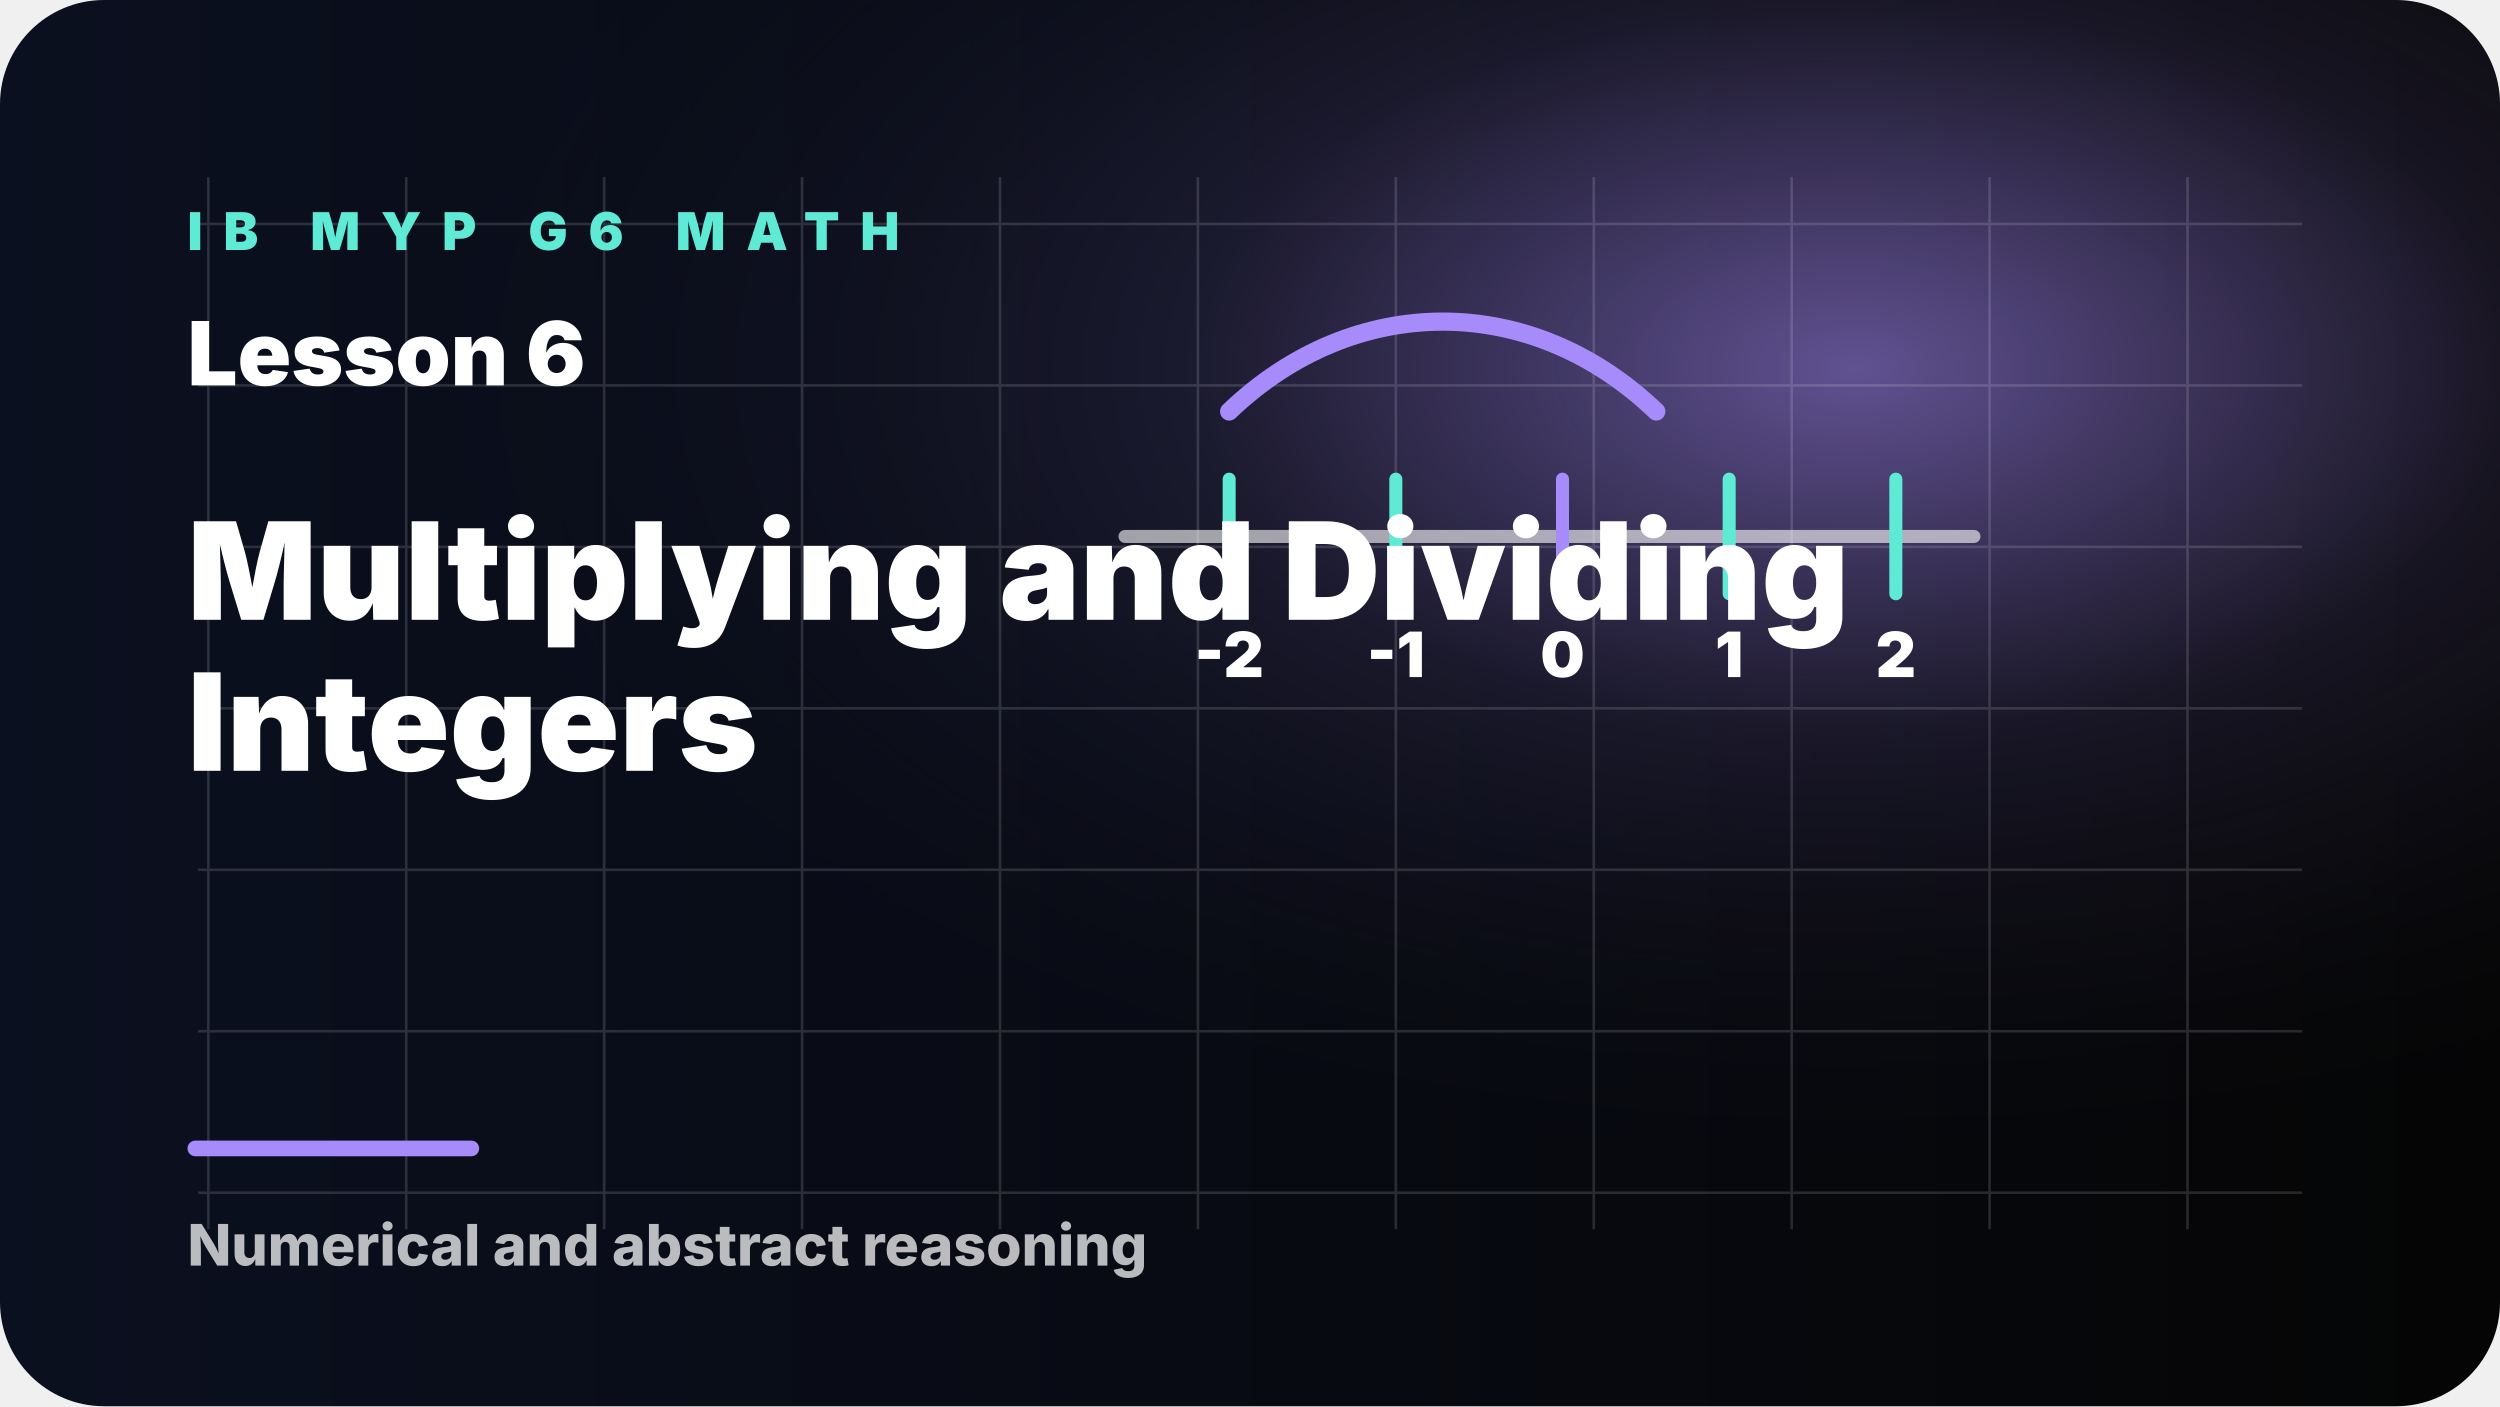
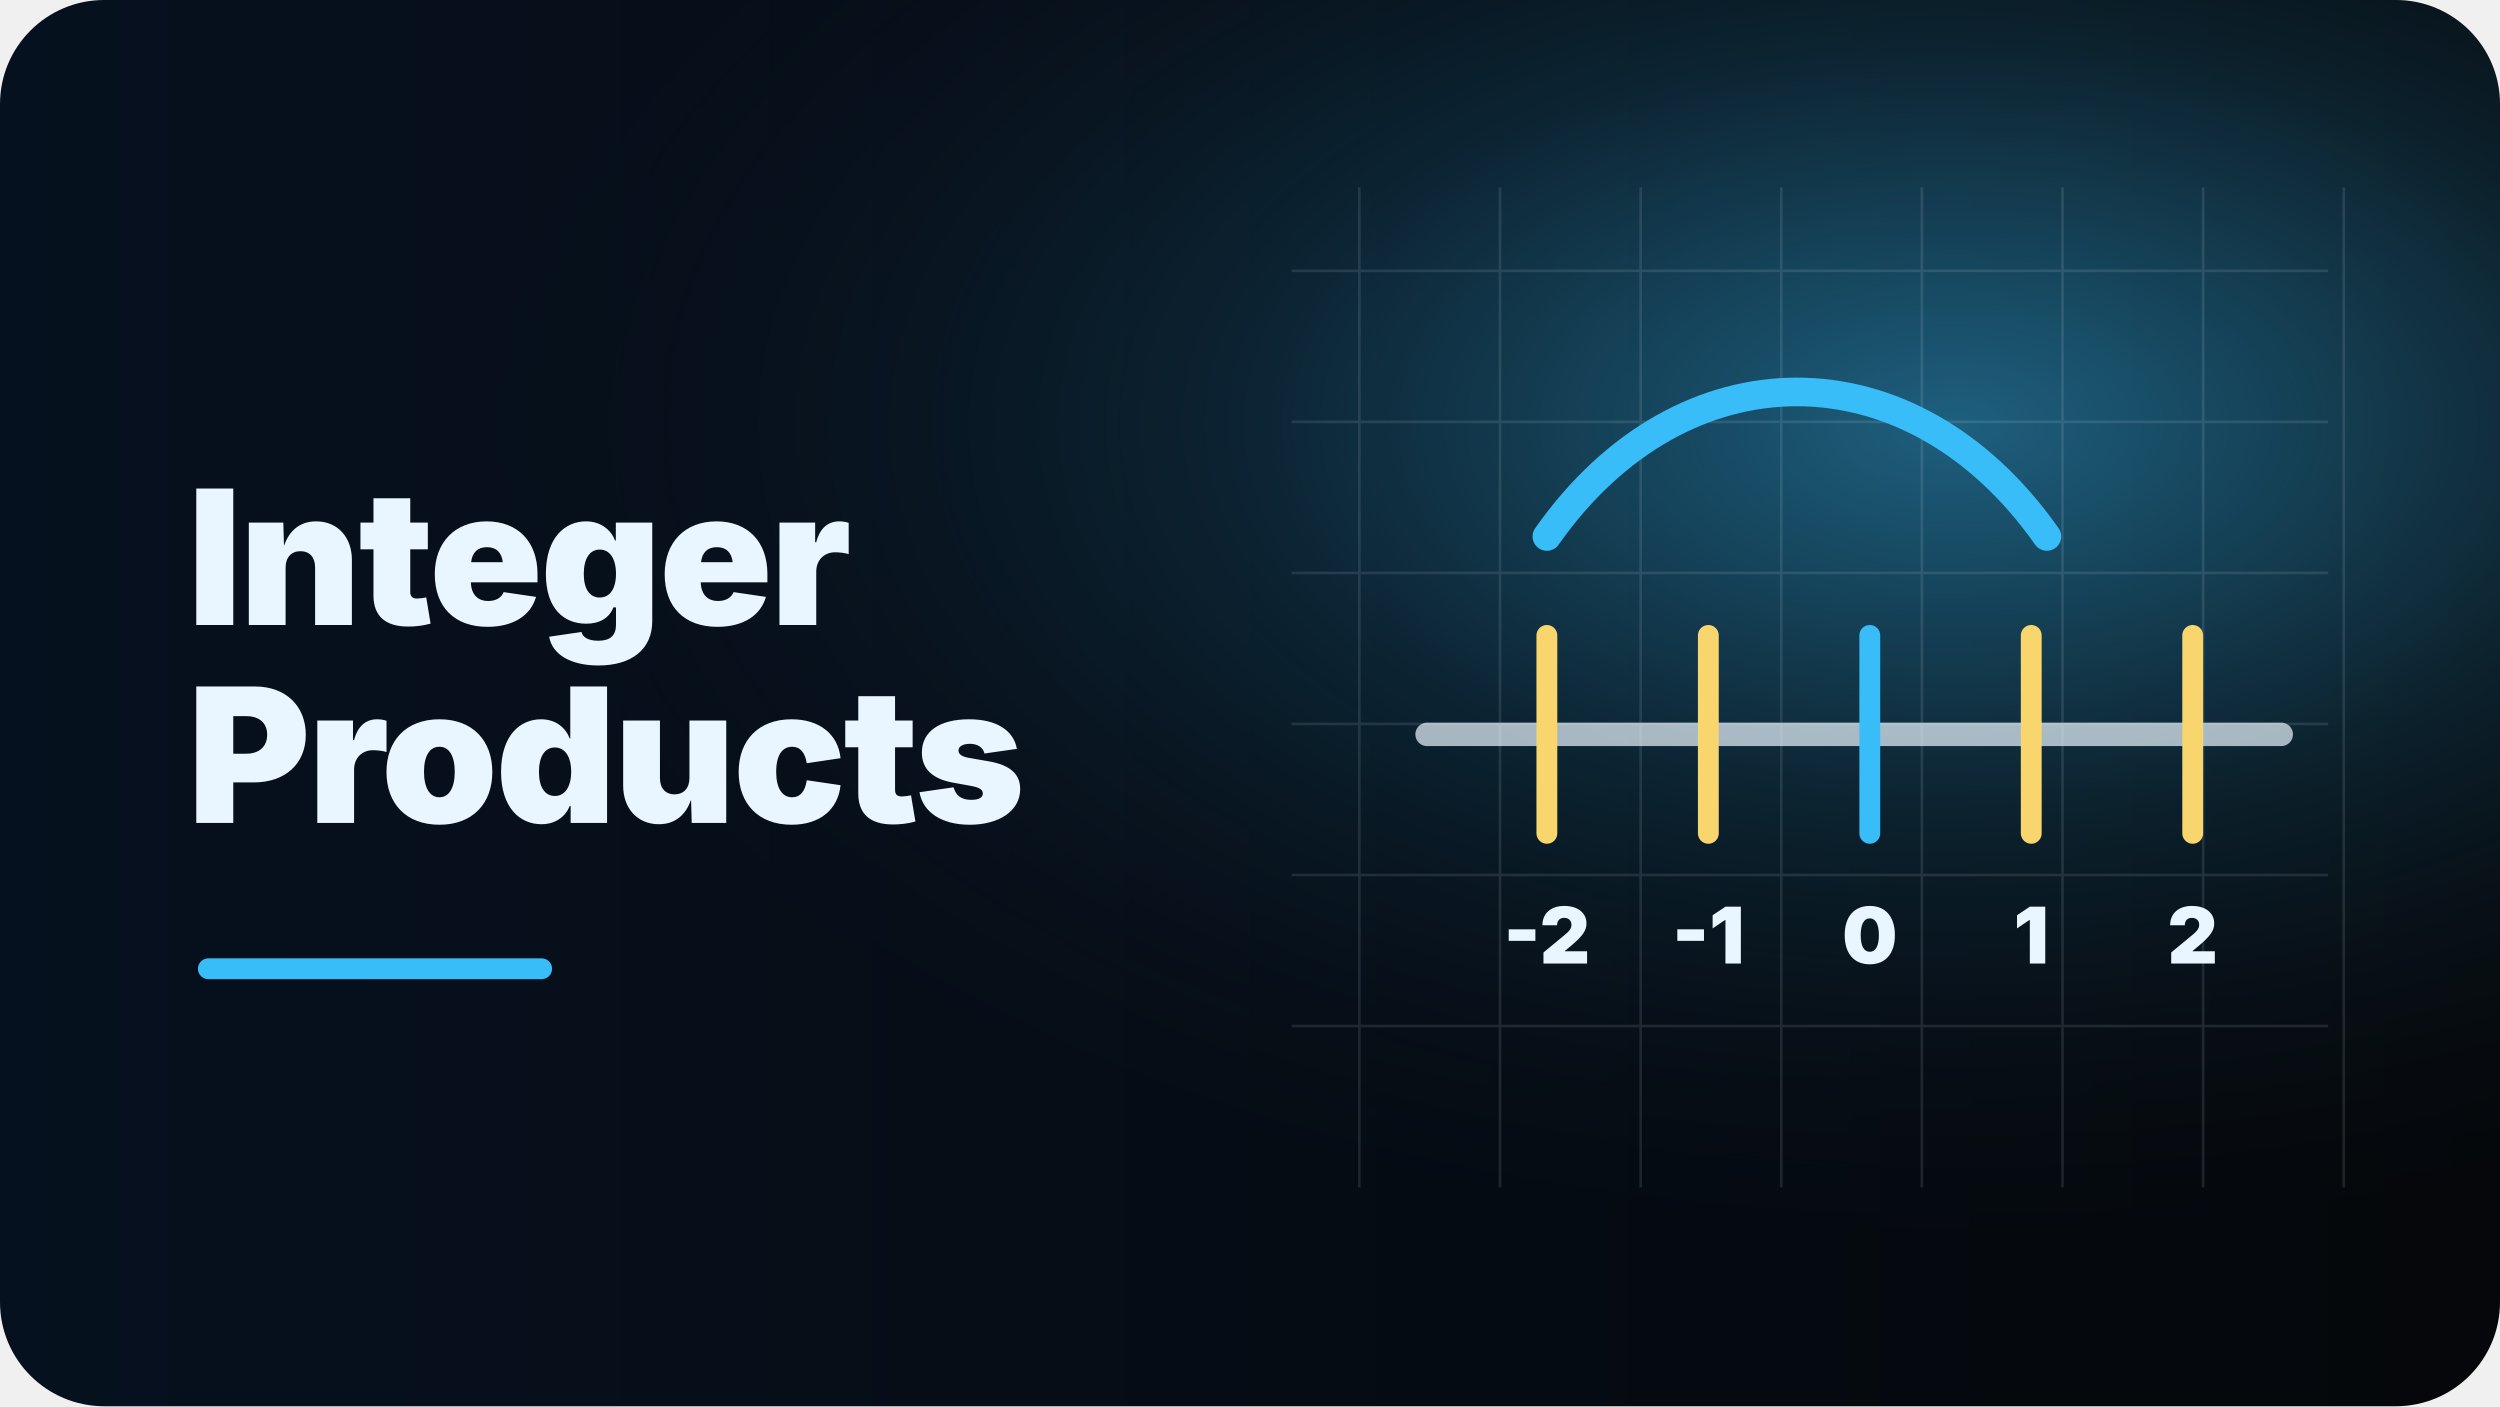
- <svg xmlns="http://www.w3.org/2000/svg" width="960" height="540" viewBox="0 0 960 540" role="img" aria-label="Multiplying and Dividing Integers">
+ <svg xmlns="http://www.w3.org/2000/svg" width="960" height="540" viewBox="0 0 960 540" role="img" aria-label="Integer Products">
  <defs>
-     <radialGradient id="glow6" cx="74%" cy="26%" r="58%">
-       <stop offset="0" stop-color="#a78bfa" stop-opacity="0.56" />
-       <stop offset="0.45" stop-color="#a78bfa" stop-opacity="0.12" />
-       <stop offset="1" stop-color="#0b1020" stop-opacity="0" />
+     <radialGradient id="glow" cx="78%" cy="30%" r="60%">
+       <stop offset="0" stop-color="#38bdf8" stop-opacity="0.48" />
+       <stop offset="0.46" stop-color="#38bdf8" stop-opacity="0.14" />
+       <stop offset="1" stop-color="#06111f" stop-opacity="0" />
    </radialGradient>
-     <linearGradient id="shade6" x1="0" x2="1">
-       <stop offset="0" stop-color="#0b1020" />
-       <stop offset="1" stop-color="#050505" />
+     <linearGradient id="base" x1="0" x2="1">
+       <stop offset="0" stop-color="#06111f" />
+       <stop offset="1" stop-color="#05070a" />
    </linearGradient>
  </defs>
-   <rect width="960" height="540" rx="40" fill="url(#shade6)" />
-   <rect width="960" height="540" rx="40" fill="url(#glow6)" />
-   <g opacity="0.14" stroke="white" stroke-width="1">
-     <line x1="80" y1="68" x2="80" y2="472" />
-     <line x1="156" y1="68" x2="156" y2="472" />
-     <line x1="232" y1="68" x2="232" y2="472" />
-     <line x1="308" y1="68" x2="308" y2="472" />
-     <line x1="384" y1="68" x2="384" y2="472" />
-     <line x1="460" y1="68" x2="460" y2="472" />
-     <line x1="536" y1="68" x2="536" y2="472" />
-     <line x1="612" y1="68" x2="612" y2="472" />
-     <line x1="688" y1="68" x2="688" y2="472" />
-     <line x1="764" y1="68" x2="764" y2="472" />
-     <line x1="840" y1="68" x2="840" y2="472" />
-     <line x1="76" y1="86" x2="884" y2="86" />
-     <line x1="76" y1="148" x2="884" y2="148" />
-     <line x1="76" y1="210" x2="884" y2="210" />
-     <line x1="76" y1="272" x2="884" y2="272" />
-     <line x1="76" y1="334" x2="884" y2="334" />
-     <line x1="76" y1="396" x2="884" y2="396" />
-     <line x1="76" y1="458" x2="884" y2="458" />
+   <rect width="960" height="540" rx="40" fill="url(#base)" />
+   <rect width="960" height="540" rx="40" fill="url(#glow)" />
+   <g opacity="0.11" stroke="#eaf6ff" stroke-width="1">
+     <line x1="522" y1="72" x2="522" y2="456" />
+     <line x1="576" y1="72" x2="576" y2="456" />
+     <line x1="630" y1="72" x2="630" y2="456" />
+     <line x1="684" y1="72" x2="684" y2="456" />
+     <line x1="738" y1="72" x2="738" y2="456" />
+     <line x1="792" y1="72" x2="792" y2="456" />
+     <line x1="846" y1="72" x2="846" y2="456" />
+     <line x1="900" y1="72" x2="900" y2="456" />
+     <line x1="496" y1="104" x2="894" y2="104" />
+     <line x1="496" y1="162" x2="894" y2="162" />
+     <line x1="496" y1="220" x2="894" y2="220" />
+     <line x1="496" y1="278" x2="894" y2="278" />
+     <line x1="496" y1="336" x2="894" y2="336" />
+     <line x1="496" y1="394" x2="894" y2="394" />
  </g>
-   <g stroke-linecap="round" font-family="Inter, Arial, sans-serif">
-     <line x1="432" y1="206" x2="758" y2="206" stroke="white" stroke-width="5" opacity="0.6" />
+   <g stroke-linecap="round" stroke-linejoin="round" font-family="Inter, Arial, sans-serif">
+     <path d="M548 282 H876" stroke="#eaf6ff" stroke-width="9" opacity="0.7" />
    <g>
-       <line x1="472" y1="184" x2="472" y2="228" stroke="#5eead4" stroke-width="5" />
-       <text x="472" y="260" text-anchor="middle" fill="white" font-size="24" font-weight="900">-2</text>
+       <line x1="594" y1="244" x2="594" y2="320" stroke="#f8d66d" stroke-width="8" />
+       <text x="594" y="370" text-anchor="middle" fill="#eaf6ff" font-size="30" font-weight="900">-2</text>
    </g>
    <g>
-       <line x1="536" y1="184" x2="536" y2="228" stroke="#5eead4" stroke-width="5" />
-       <text x="536" y="260" text-anchor="middle" fill="white" font-size="24" font-weight="900">-1</text>
+       <line x1="656" y1="244" x2="656" y2="320" stroke="#f8d66d" stroke-width="8" />
+       <text x="656" y="370" text-anchor="middle" fill="#eaf6ff" font-size="30" font-weight="900">-1</text>
    </g>
    <g>
-       <line x1="600" y1="184" x2="600" y2="228" stroke="#a78bfa" stroke-width="5" />
-       <text x="600" y="260" text-anchor="middle" fill="white" font-size="24" font-weight="900">0</text>
+       <line x1="718" y1="244" x2="718" y2="320" stroke="#38bdf8" stroke-width="8" />
+       <text x="718" y="370" text-anchor="middle" fill="#eaf6ff" font-size="30" font-weight="900">0</text>
    </g>
    <g>
-       <line x1="664" y1="184" x2="664" y2="228" stroke="#5eead4" stroke-width="5" />
-       <text x="664" y="260" text-anchor="middle" fill="white" font-size="24" font-weight="900">1</text>
+       <line x1="780" y1="244" x2="780" y2="320" stroke="#f8d66d" stroke-width="8" />
+       <text x="780" y="370" text-anchor="middle" fill="#eaf6ff" font-size="30" font-weight="900">1</text>
    </g>
    <g>
-       <line x1="728" y1="184" x2="728" y2="228" stroke="#5eead4" stroke-width="5" />
-       <text x="728" y="260" text-anchor="middle" fill="white" font-size="24" font-weight="900">2</text>
+       <line x1="842" y1="244" x2="842" y2="320" stroke="#f8d66d" stroke-width="8" />
+       <text x="842" y="370" text-anchor="middle" fill="#eaf6ff" font-size="30" font-weight="900">2</text>
    </g>
-     <path d="M472 158 C520 112 588 112 636 158" fill="none" stroke="#a78bfa" stroke-width="7" />
+     <path d="M594 206 C646 132 734 132 786 206" fill="none" stroke="#38bdf8" stroke-width="11" />
  </g>
  <g font-family="Inter, Arial, sans-serif">
-     <text x="72" y="96" fill="#5eead4" font-size="20" font-weight="900" letter-spacing="8">IB MYP G6 MATH</text>
-     <text x="72" y="148" fill="white" font-size="34" font-weight="900">Lesson 6</text>
-     <text x="72" y="238" fill="white" font-size="52" font-weight="950">Multiplying and Dividing</text>
-     <text x="72" y="296" fill="white" font-size="52" font-weight="950">Integers</text>
-     <rect x="72" y="438" width="112" height="6" rx="3" fill="#a78bfa" />
-     <text x="72" y="486" fill="rgba(255,255,255,0.72)" font-size="22" font-weight="800">Numerical and abstract reasoning</text>
+     <text x="72" y="240" fill="#eaf6ff" font-size="72" font-weight="950" letter-spacing="-1">Integer</text>
+     <text x="72" y="316" fill="#eaf6ff" font-size="72" font-weight="950" letter-spacing="-1">Products</text>
+     <rect x="76" y="368" width="136" height="8" rx="4" fill="#38bdf8" />
  </g>
</svg>
